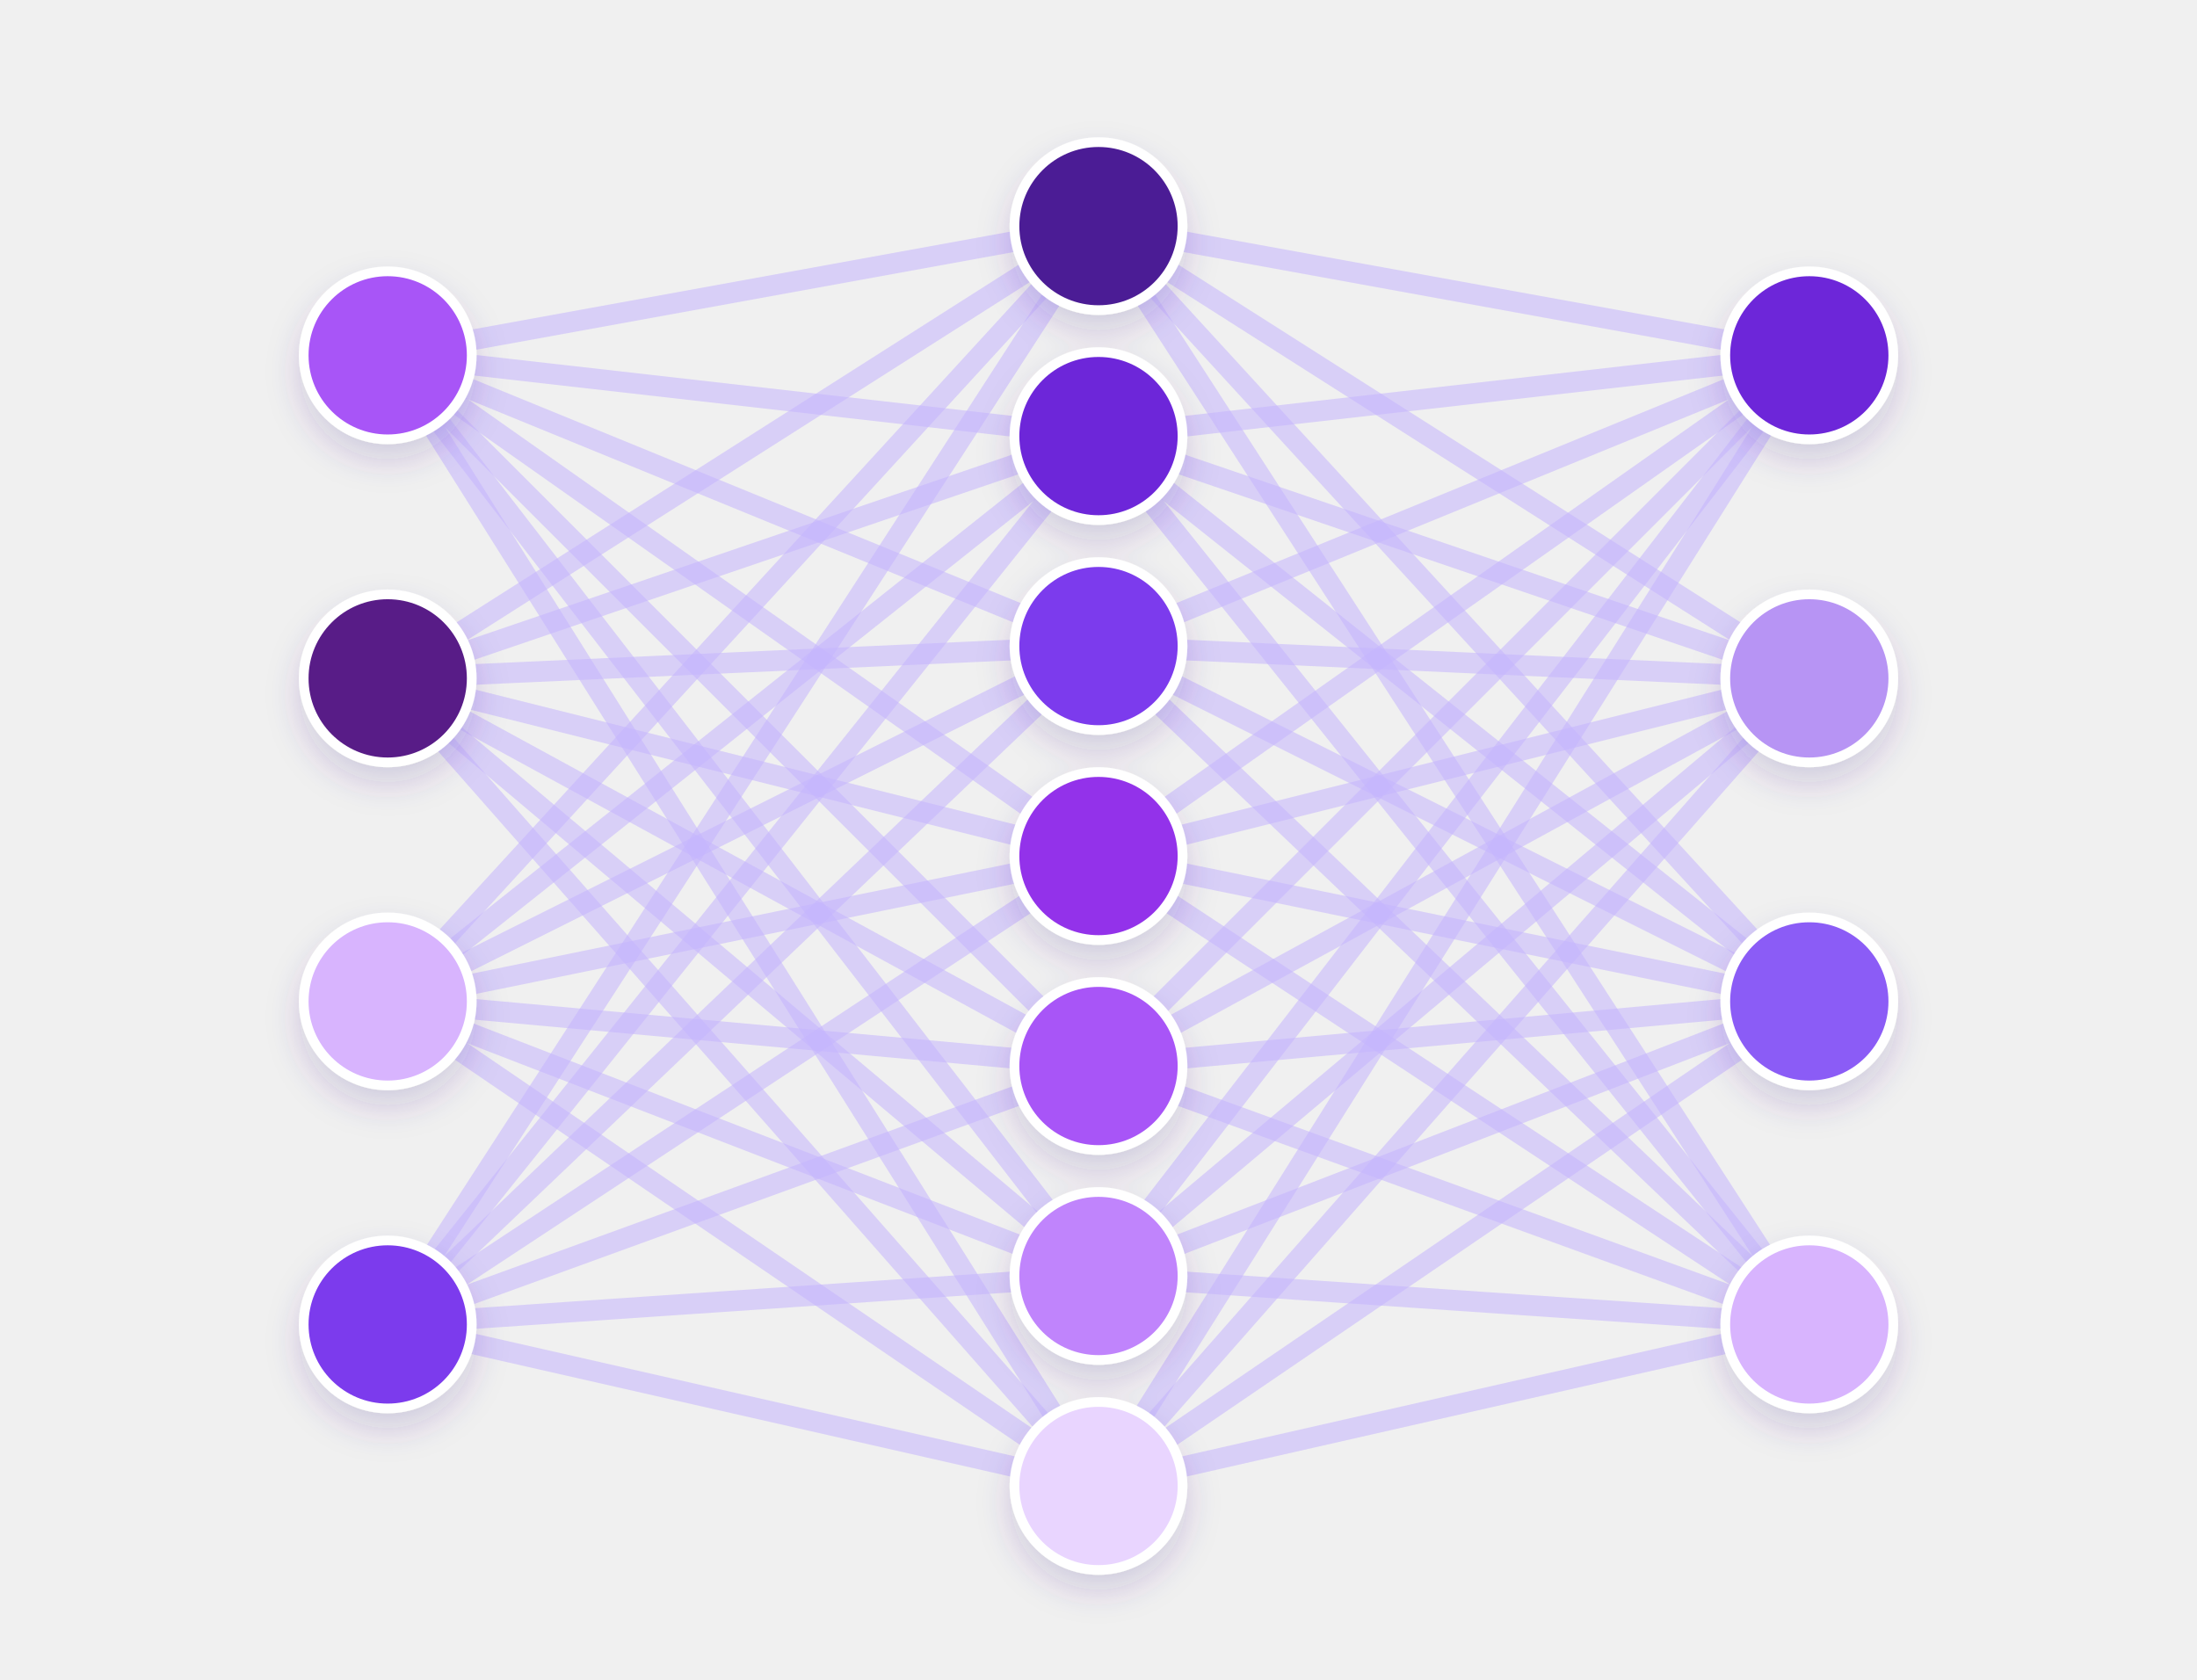
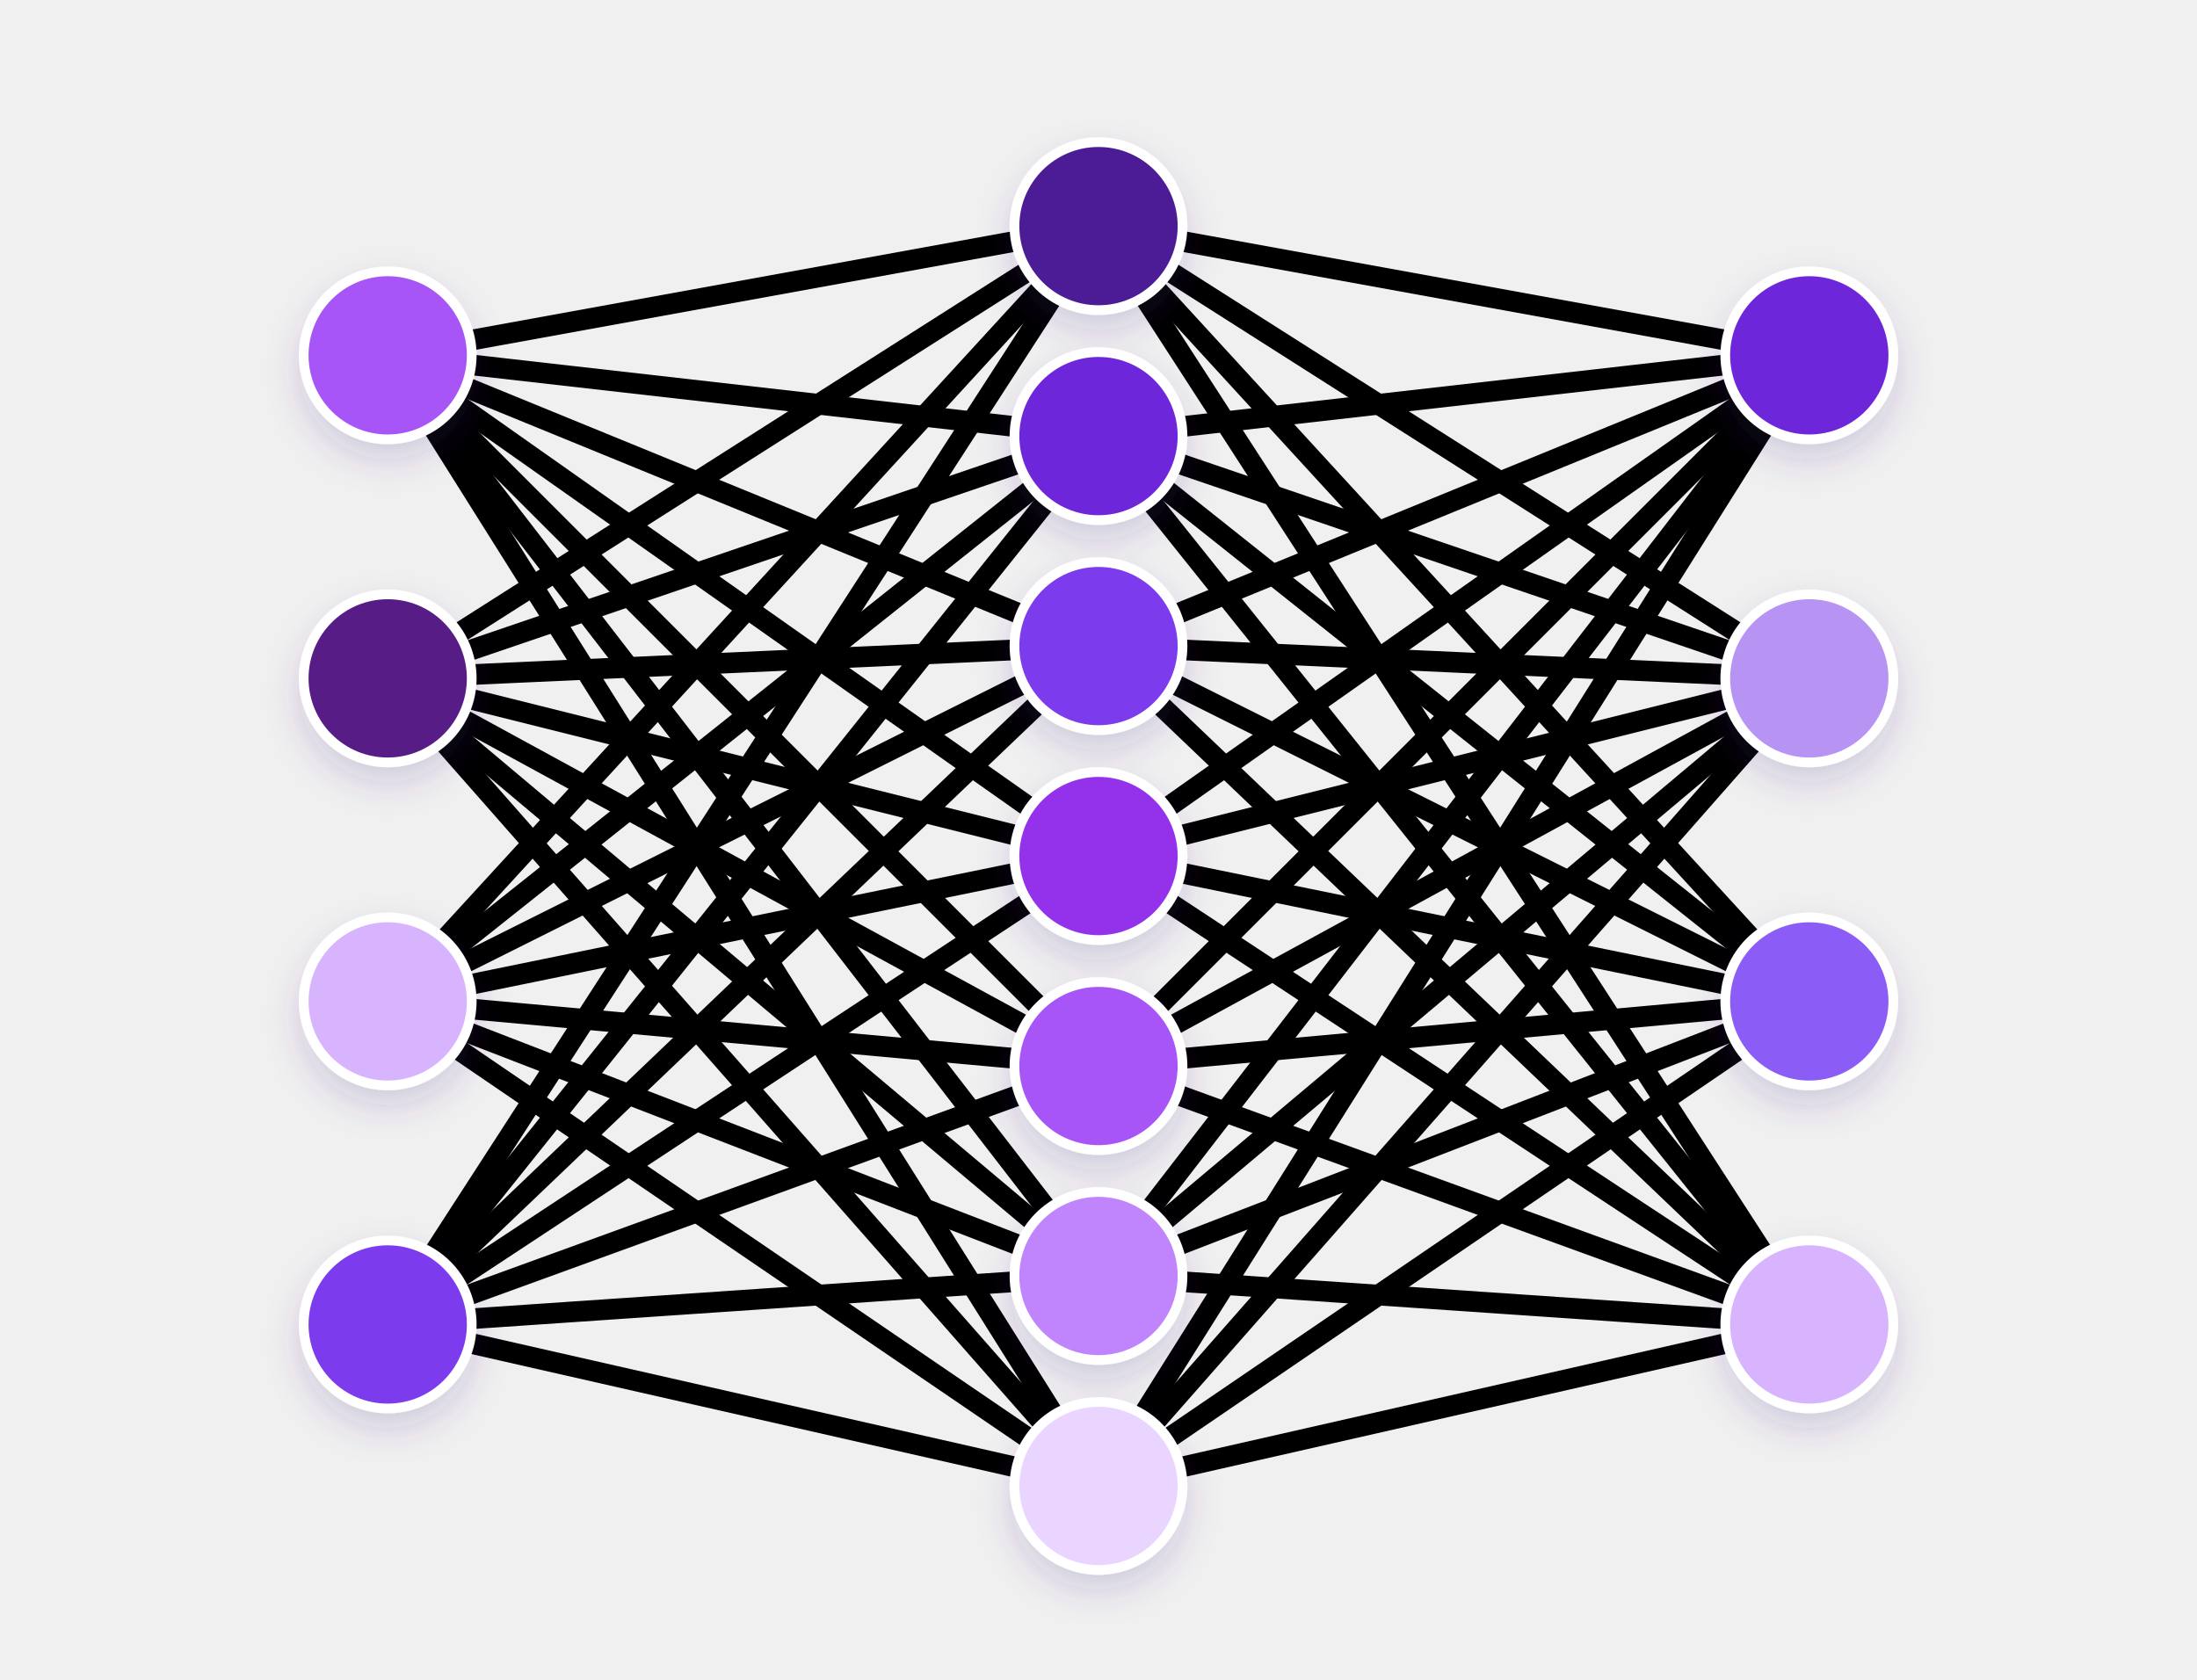
<svg xmlns="http://www.w3.org/2000/svg" width="680" height="520" viewBox="0 0 680 520">
  <defs>
    <style>
-       .link { stroke: #c4b5fd; stroke-width: 6.4; stroke-opacity: 0.55; stroke-linecap: round; }
+       .link { stroke: #000000; stroke-width: 6.4; stroke-opacity: 1; stroke-linecap: round; }
      .node { stroke: #ffffff; stroke-width: 3; }
    </style>
    <filter id="shadow" x="-30%" y="-30%" width="160%" height="160%">
      <feDropShadow dx="0" dy="5" stdDeviation="5" flood-color="#4c1d95" flood-opacity="0.18" />
    </filter>
  </defs>
  <line class="link" x1="120" y1="110" x2="340" y2="70" />
  <line class="link" x1="120" y1="110" x2="340" y2="135" />
  <line class="link" x1="120" y1="110" x2="340" y2="200" />
  <line class="link" x1="120" y1="110" x2="340" y2="265" />
  <line class="link" x1="120" y1="110" x2="340" y2="330" />
  <line class="link" x1="120" y1="110" x2="340" y2="395" />
  <line class="link" x1="120" y1="110" x2="340" y2="460" />
  <line class="link" x1="120" y1="210" x2="340" y2="70" />
  <line class="link" x1="120" y1="210" x2="340" y2="135" />
  <line class="link" x1="120" y1="210" x2="340" y2="200" />
  <line class="link" x1="120" y1="210" x2="340" y2="265" />
  <line class="link" x1="120" y1="210" x2="340" y2="330" />
  <line class="link" x1="120" y1="210" x2="340" y2="395" />
  <line class="link" x1="120" y1="210" x2="340" y2="460" />
  <line class="link" x1="120" y1="310" x2="340" y2="70" />
  <line class="link" x1="120" y1="310" x2="340" y2="135" />
  <line class="link" x1="120" y1="310" x2="340" y2="200" />
  <line class="link" x1="120" y1="310" x2="340" y2="265" />
  <line class="link" x1="120" y1="310" x2="340" y2="330" />
  <line class="link" x1="120" y1="310" x2="340" y2="395" />
  <line class="link" x1="120" y1="310" x2="340" y2="460" />
  <line class="link" x1="120" y1="410" x2="340" y2="70" />
  <line class="link" x1="120" y1="410" x2="340" y2="135" />
  <line class="link" x1="120" y1="410" x2="340" y2="200" />
  <line class="link" x1="120" y1="410" x2="340" y2="265" />
  <line class="link" x1="120" y1="410" x2="340" y2="330" />
  <line class="link" x1="120" y1="410" x2="340" y2="395" />
  <line class="link" x1="120" y1="410" x2="340" y2="460" />
  <line class="link" x1="340" y1="70" x2="560" y2="110" />
  <line class="link" x1="340" y1="70" x2="560" y2="210" />
  <line class="link" x1="340" y1="70" x2="560" y2="310" />
  <line class="link" x1="340" y1="70" x2="560" y2="410" />
  <line class="link" x1="340" y1="135" x2="560" y2="110" />
  <line class="link" x1="340" y1="135" x2="560" y2="210" />
  <line class="link" x1="340" y1="135" x2="560" y2="310" />
  <line class="link" x1="340" y1="135" x2="560" y2="410" />
  <line class="link" x1="340" y1="200" x2="560" y2="110" />
  <line class="link" x1="340" y1="200" x2="560" y2="210" />
  <line class="link" x1="340" y1="200" x2="560" y2="310" />
  <line class="link" x1="340" y1="200" x2="560" y2="410" />
  <line class="link" x1="340" y1="265" x2="560" y2="110" />
  <line class="link" x1="340" y1="265" x2="560" y2="210" />
  <line class="link" x1="340" y1="265" x2="560" y2="310" />
  <line class="link" x1="340" y1="265" x2="560" y2="410" />
  <line class="link" x1="340" y1="330" x2="560" y2="110" />
  <line class="link" x1="340" y1="330" x2="560" y2="210" />
  <line class="link" x1="340" y1="330" x2="560" y2="310" />
  <line class="link" x1="340" y1="330" x2="560" y2="410" />
  <line class="link" x1="340" y1="395" x2="560" y2="110" />
  <line class="link" x1="340" y1="395" x2="560" y2="210" />
  <line class="link" x1="340" y1="395" x2="560" y2="310" />
  <line class="link" x1="340" y1="395" x2="560" y2="410" />
  <line class="link" x1="340" y1="460" x2="560" y2="110" />
  <line class="link" x1="340" y1="460" x2="560" y2="210" />
  <line class="link" x1="340" y1="460" x2="560" y2="310" />
  <line class="link" x1="340" y1="460" x2="560" y2="410" />
  <g filter="url(#shadow)">
    <circle class="node" cx="120" cy="110" r="26" fill="#a855f7" />
    <circle class="node" cx="120" cy="210" r="26" fill="#581c87" />
    <circle class="node" cx="120" cy="310" r="26" fill="#d8b4fe" />
    <circle class="node" cx="120" cy="410" r="26" fill="#7c3aed" />
    <circle class="node" cx="340" cy="70" r="26" fill="#4c1d95" />
    <circle class="node" cx="340" cy="135" r="26" fill="#6d28d9" />
    <circle class="node" cx="340" cy="200" r="26" fill="#7c3aed" />
    <circle class="node" cx="340" cy="265" r="26" fill="#9333ea" />
    <circle class="node" cx="340" cy="330" r="26" fill="#a855f7" />
    <circle class="node" cx="340" cy="395" r="26" fill="#c084fc" />
    <circle class="node" cx="340" cy="460" r="26" fill="#e9d5ff" />
    <circle class="node" cx="560" cy="110" r="26" fill="#6d28d9" />
    <circle class="node" cx="560" cy="210" r="26" fill="#b794f4" />
    <circle class="node" cx="560" cy="310" r="26" fill="#8b5cf6" />
    <circle class="node" cx="560" cy="410" r="26" fill="#d8b4fe" />
  </g>
</svg>
